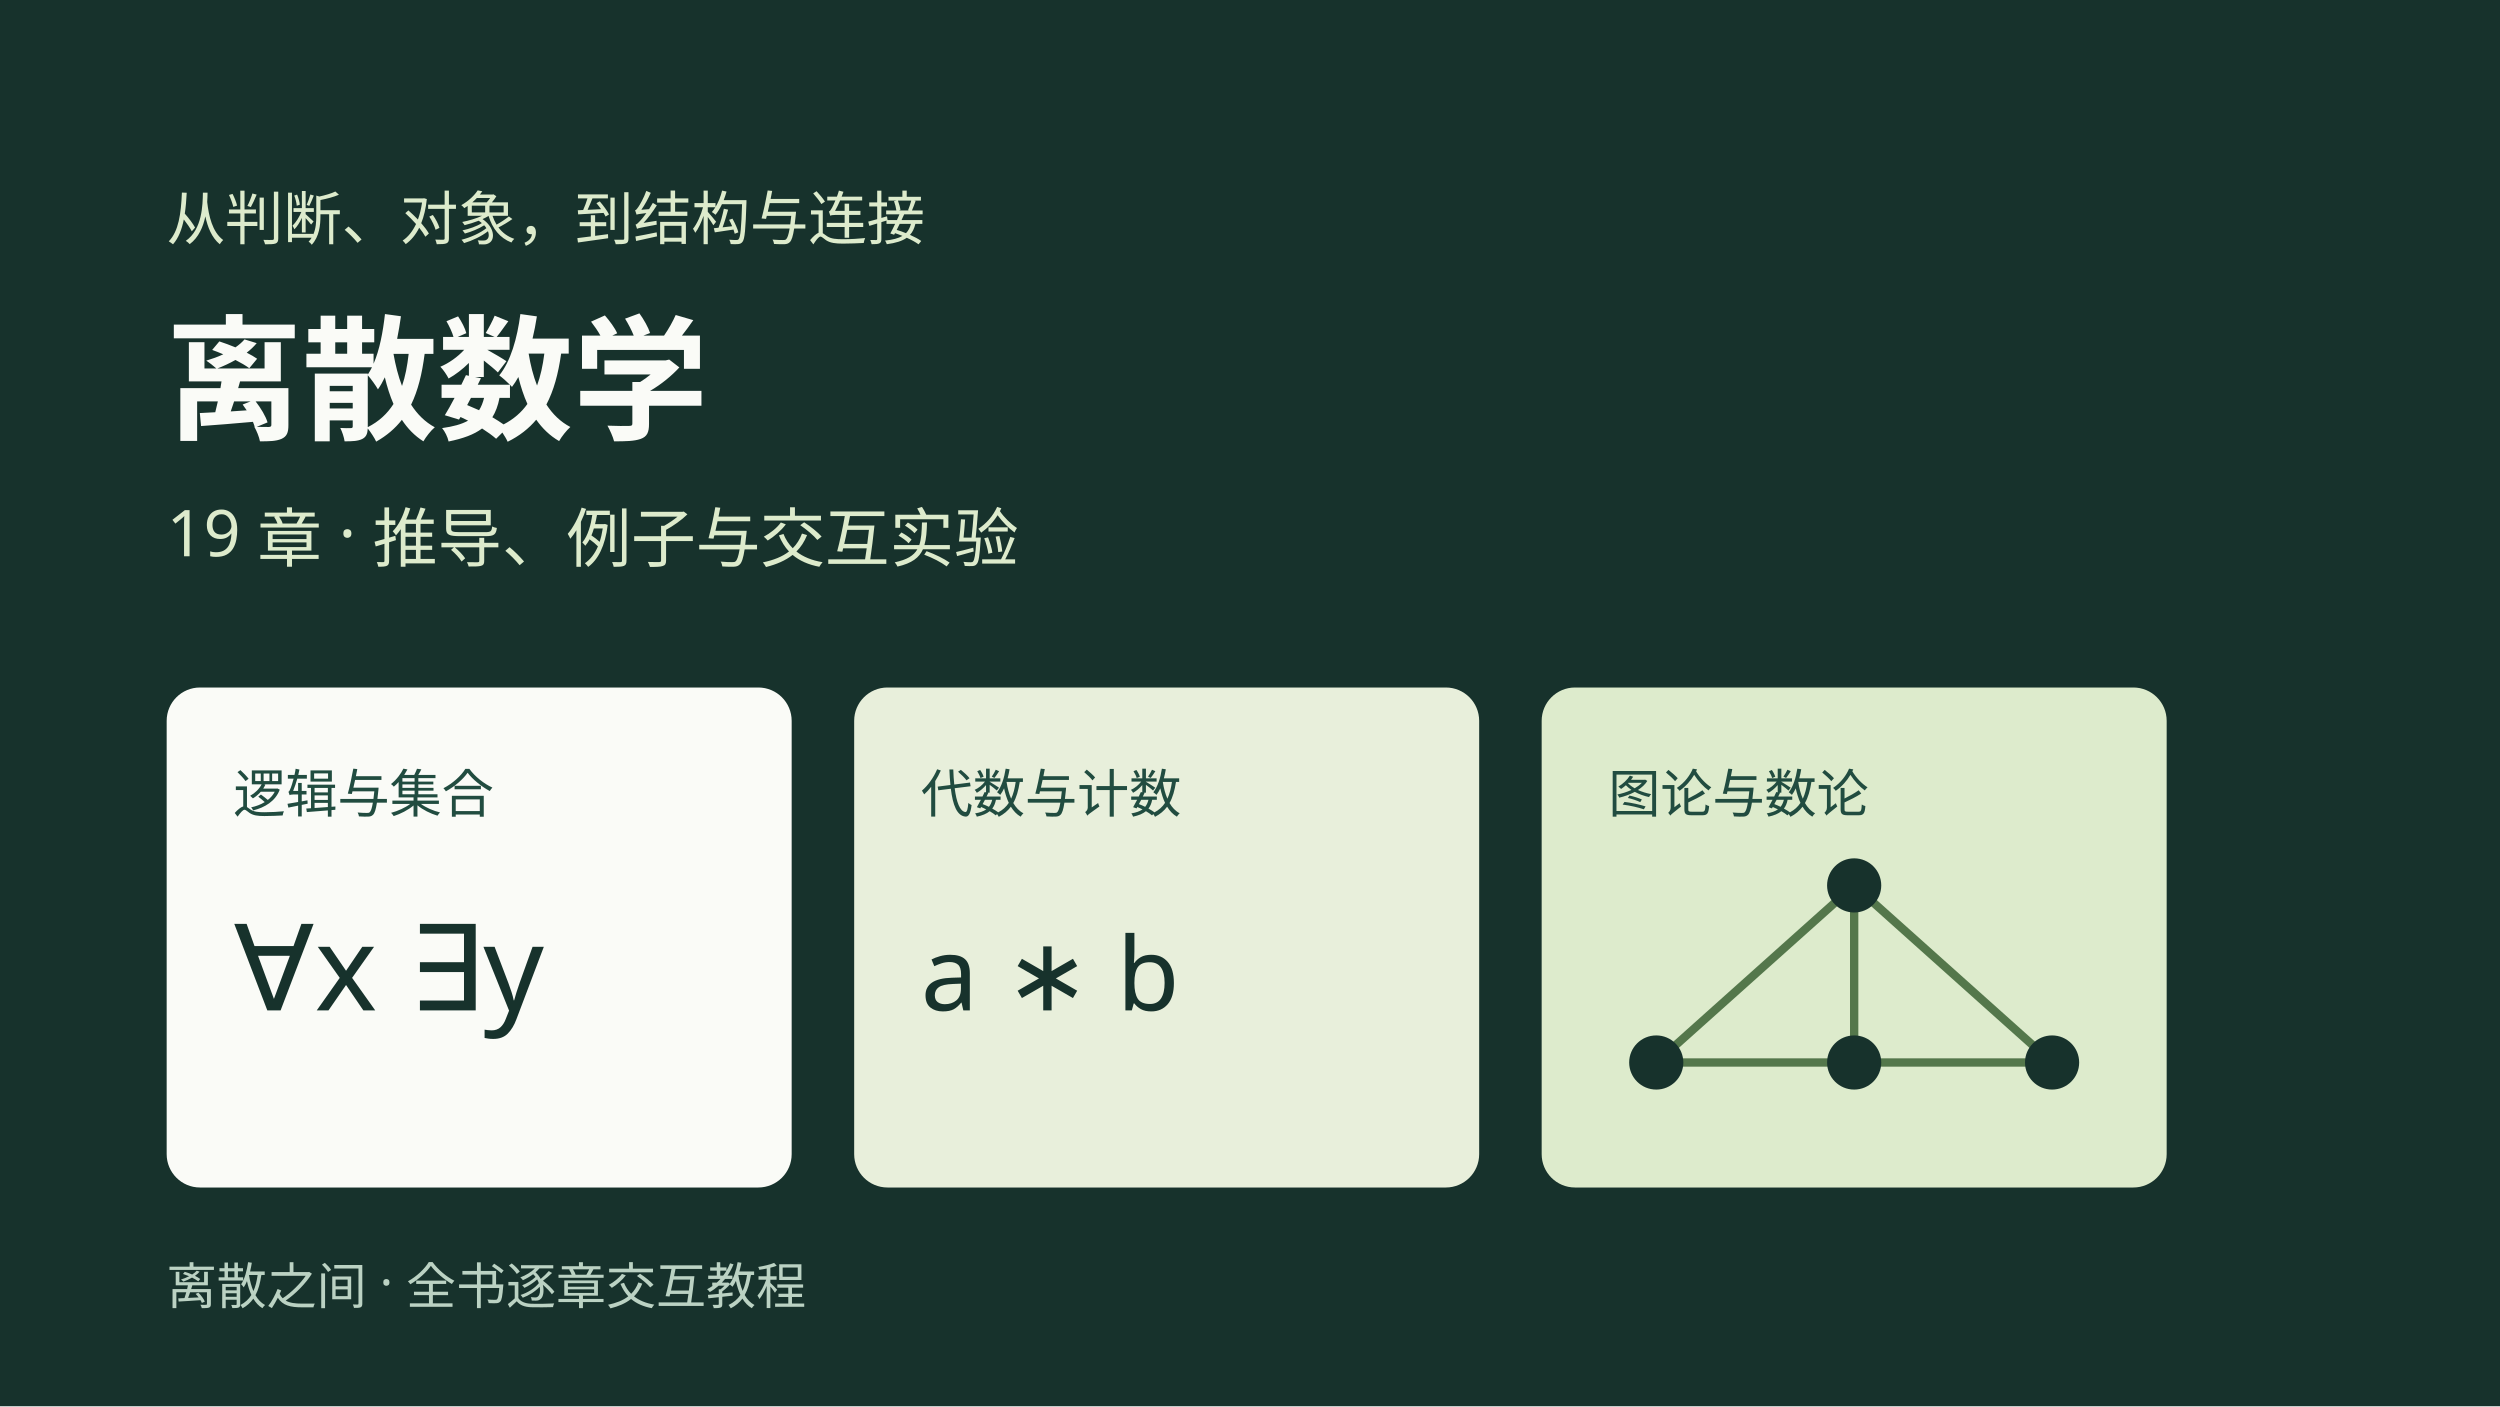
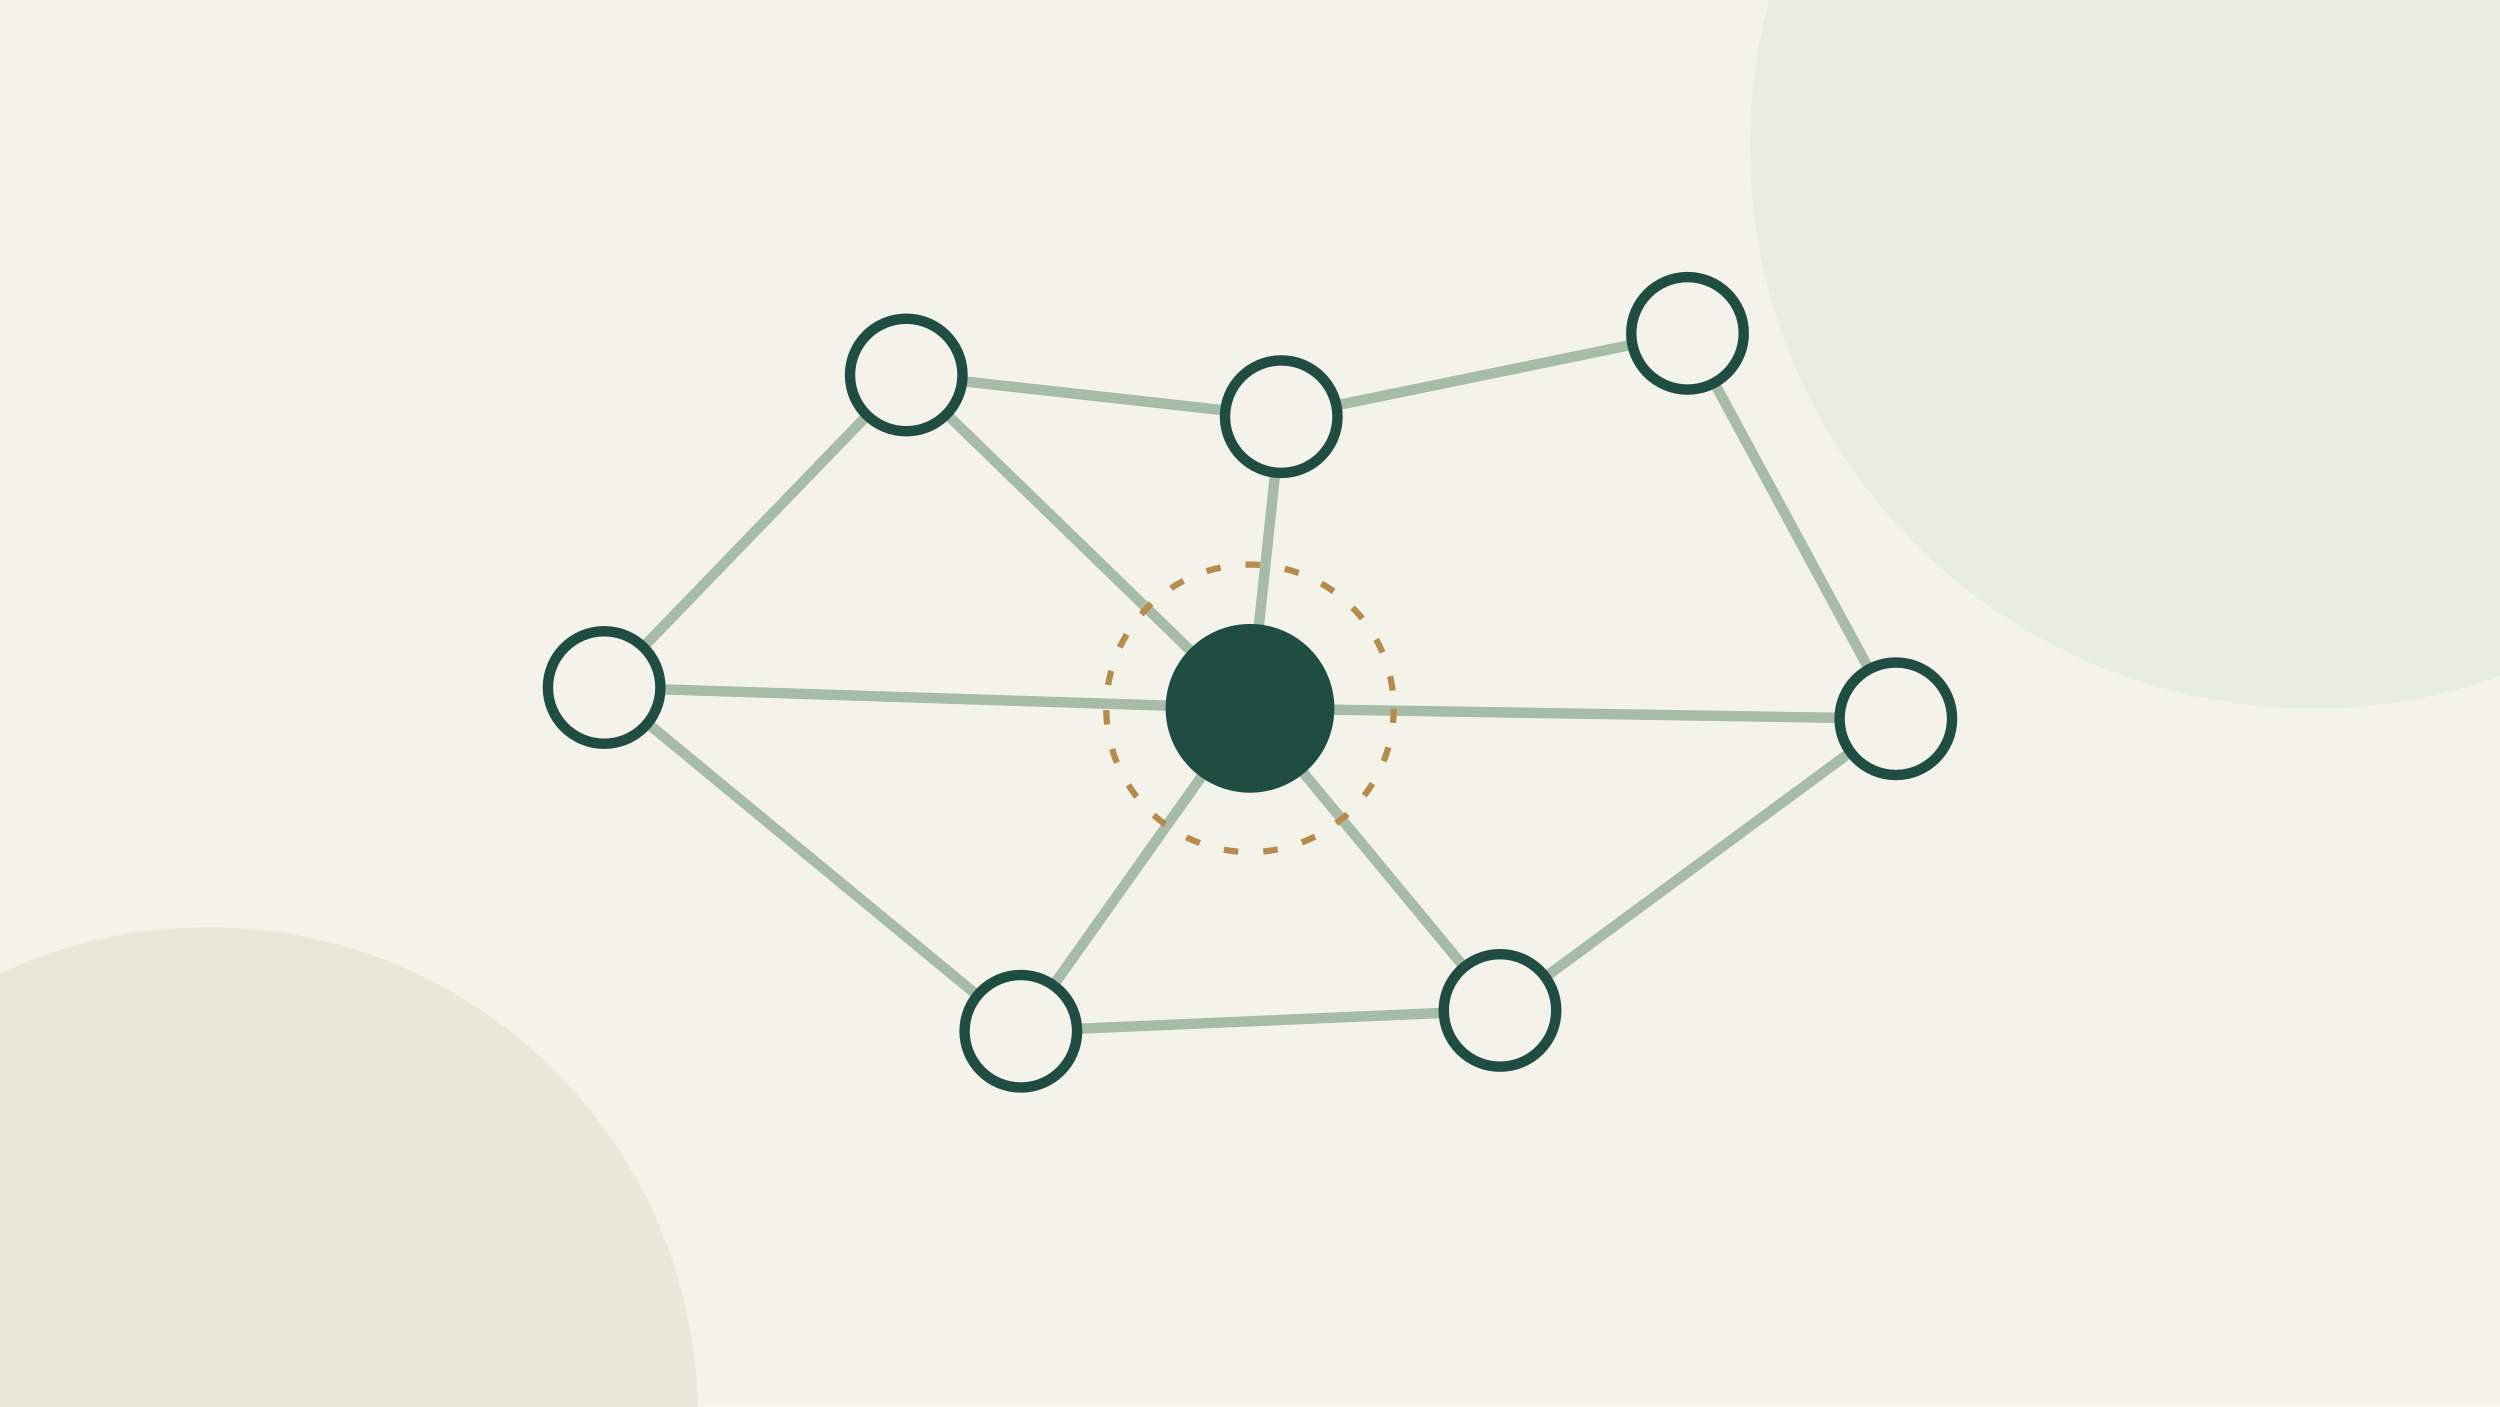
<svg xmlns="http://www.w3.org/2000/svg" width="1200" height="675" viewBox="0 0 1200 675">
-   <rect width="1200" height="675" fill="#17322c" />
-   <g font-family="PingFang SC,Microsoft YaHei,sans-serif">
-     <text x="80" y="115" fill="#ddebcc" font-size="28">从判断、对象，到结构与连接</text>
-     <text x="80" y="206" fill="#fafbf7" font-size="65" font-weight="650">离散数学</text>
-     <text x="80" y="267" fill="#ddebcc" font-size="31">19 章 · 推导、例子与交互实验</text>
-     <g transform="translate(80 330)">
-       <rect width="300" height="240" rx="16" fill="#fafbf7" />
-       <rect x="330" width="300" height="240" rx="16" fill="#e8efdb" />
-       <rect x="660" width="300" height="240" rx="16" fill="#ddebcc" />
-       <text x="32" y="60" fill="#214c40" font-size="25">逻辑与集合</text>
-       <text x="32" y="155" fill="#17322c" font-size="57">∀x ∃y</text>
-       <text x="362" y="60" fill="#214c40" font-size="25">代数与计数</text>
-       <text x="362" y="155" fill="#17322c" font-size="49">a ∗ b</text>
-       <text x="692" y="60" fill="#214c40" font-size="25">图论与数论</text>
-       <path d="M715 180 L810 95 L905 180 Z M810 95 L810 180" stroke="#54774b" stroke-width="4" fill="none" />
-       <g fill="#17322c">
-         <circle cx="715" cy="180" r="13" />
-         <circle cx="810" cy="95" r="13" />
-         <circle cx="905" cy="180" r="13" />
-         <circle cx="810" cy="180" r="13" />
-       </g>
-     </g>
-     <text x="80" y="626" fill="#bbd2c3" font-size="24">离散之间 · 全书逐章交互教程</text>
-   </g>
+   <rect width="1200" height="675" fill="#f4f3e9" />
+   <circle cx="1110" cy="70" r="270" fill="#e7eddf" />
+   <circle cx="100" cy="680" r="235" fill="#e9e8d8" />
+   <path d="M290 330L435 180" fill="none" stroke="#a6bca6" stroke-width="5" stroke-linecap="round" stroke-linejoin="round" />
+   <path d="M290 330L490 495" fill="none" stroke="#a6bca6" stroke-width="5" stroke-linecap="round" stroke-linejoin="round" />
+   <path d="M290 330L600 340" fill="none" stroke="#a6bca6" stroke-width="5" stroke-linecap="round" stroke-linejoin="round" />
+   <path d="M435 180L615 200" fill="none" stroke="#a6bca6" stroke-width="5" stroke-linecap="round" stroke-linejoin="round" />
+   <path d="M435 180L600 340" fill="none" stroke="#a6bca6" stroke-width="5" stroke-linecap="round" stroke-linejoin="round" />
+   <path d="M615 200L810 160" fill="none" stroke="#a6bca6" stroke-width="5" stroke-linecap="round" stroke-linejoin="round" />
+   <path d="M615 200L600 340" fill="none" stroke="#a6bca6" stroke-width="5" stroke-linecap="round" stroke-linejoin="round" />
+   <path d="M810 160L910 345" fill="none" stroke="#a6bca6" stroke-width="5" stroke-linecap="round" stroke-linejoin="round" />
+   <path d="M910 345L720 485" fill="none" stroke="#a6bca6" stroke-width="5" stroke-linecap="round" stroke-linejoin="round" />
+   <path d="M910 345L600 340" fill="none" stroke="#a6bca6" stroke-width="5" stroke-linecap="round" stroke-linejoin="round" />
+   <path d="M720 485L490 495" fill="none" stroke="#a6bca6" stroke-width="5" stroke-linecap="round" stroke-linejoin="round" />
+   <path d="M720 485L600 340" fill="none" stroke="#a6bca6" stroke-width="5" stroke-linecap="round" stroke-linejoin="round" />
+   <path d="M490 495L600 340" fill="none" stroke="#a6bca6" stroke-width="5" stroke-linecap="round" stroke-linejoin="round" />
+   <circle cx="290" cy="330" r="27" fill="#f4f3e9" stroke="#1f4d41" stroke-width="5" />
+   <circle cx="435" cy="180" r="27" fill="#f4f3e9" stroke="#1f4d41" stroke-width="5" />
+   <circle cx="615" cy="200" r="27" fill="#f4f3e9" stroke="#1f4d41" stroke-width="5" />
+   <circle cx="810" cy="160" r="27" fill="#f4f3e9" stroke="#1f4d41" stroke-width="5" />
+   <circle cx="910" cy="345" r="27" fill="#f4f3e9" stroke="#1f4d41" stroke-width="5" />
+   <circle cx="720" cy="485" r="27" fill="#f4f3e9" stroke="#1f4d41" stroke-width="5" />
+   <circle cx="490" cy="495" r="27" fill="#f4f3e9" stroke="#1f4d41" stroke-width="5" />
+   <circle cx="600" cy="340" r="38" fill="#1f4d41" stroke="#1f4d41" stroke-width="5" />
+   <circle cx="600" cy="340" r="69" fill="none" stroke="#b68b4b" stroke-width="3" stroke-dasharray="7 12" />
</svg>
